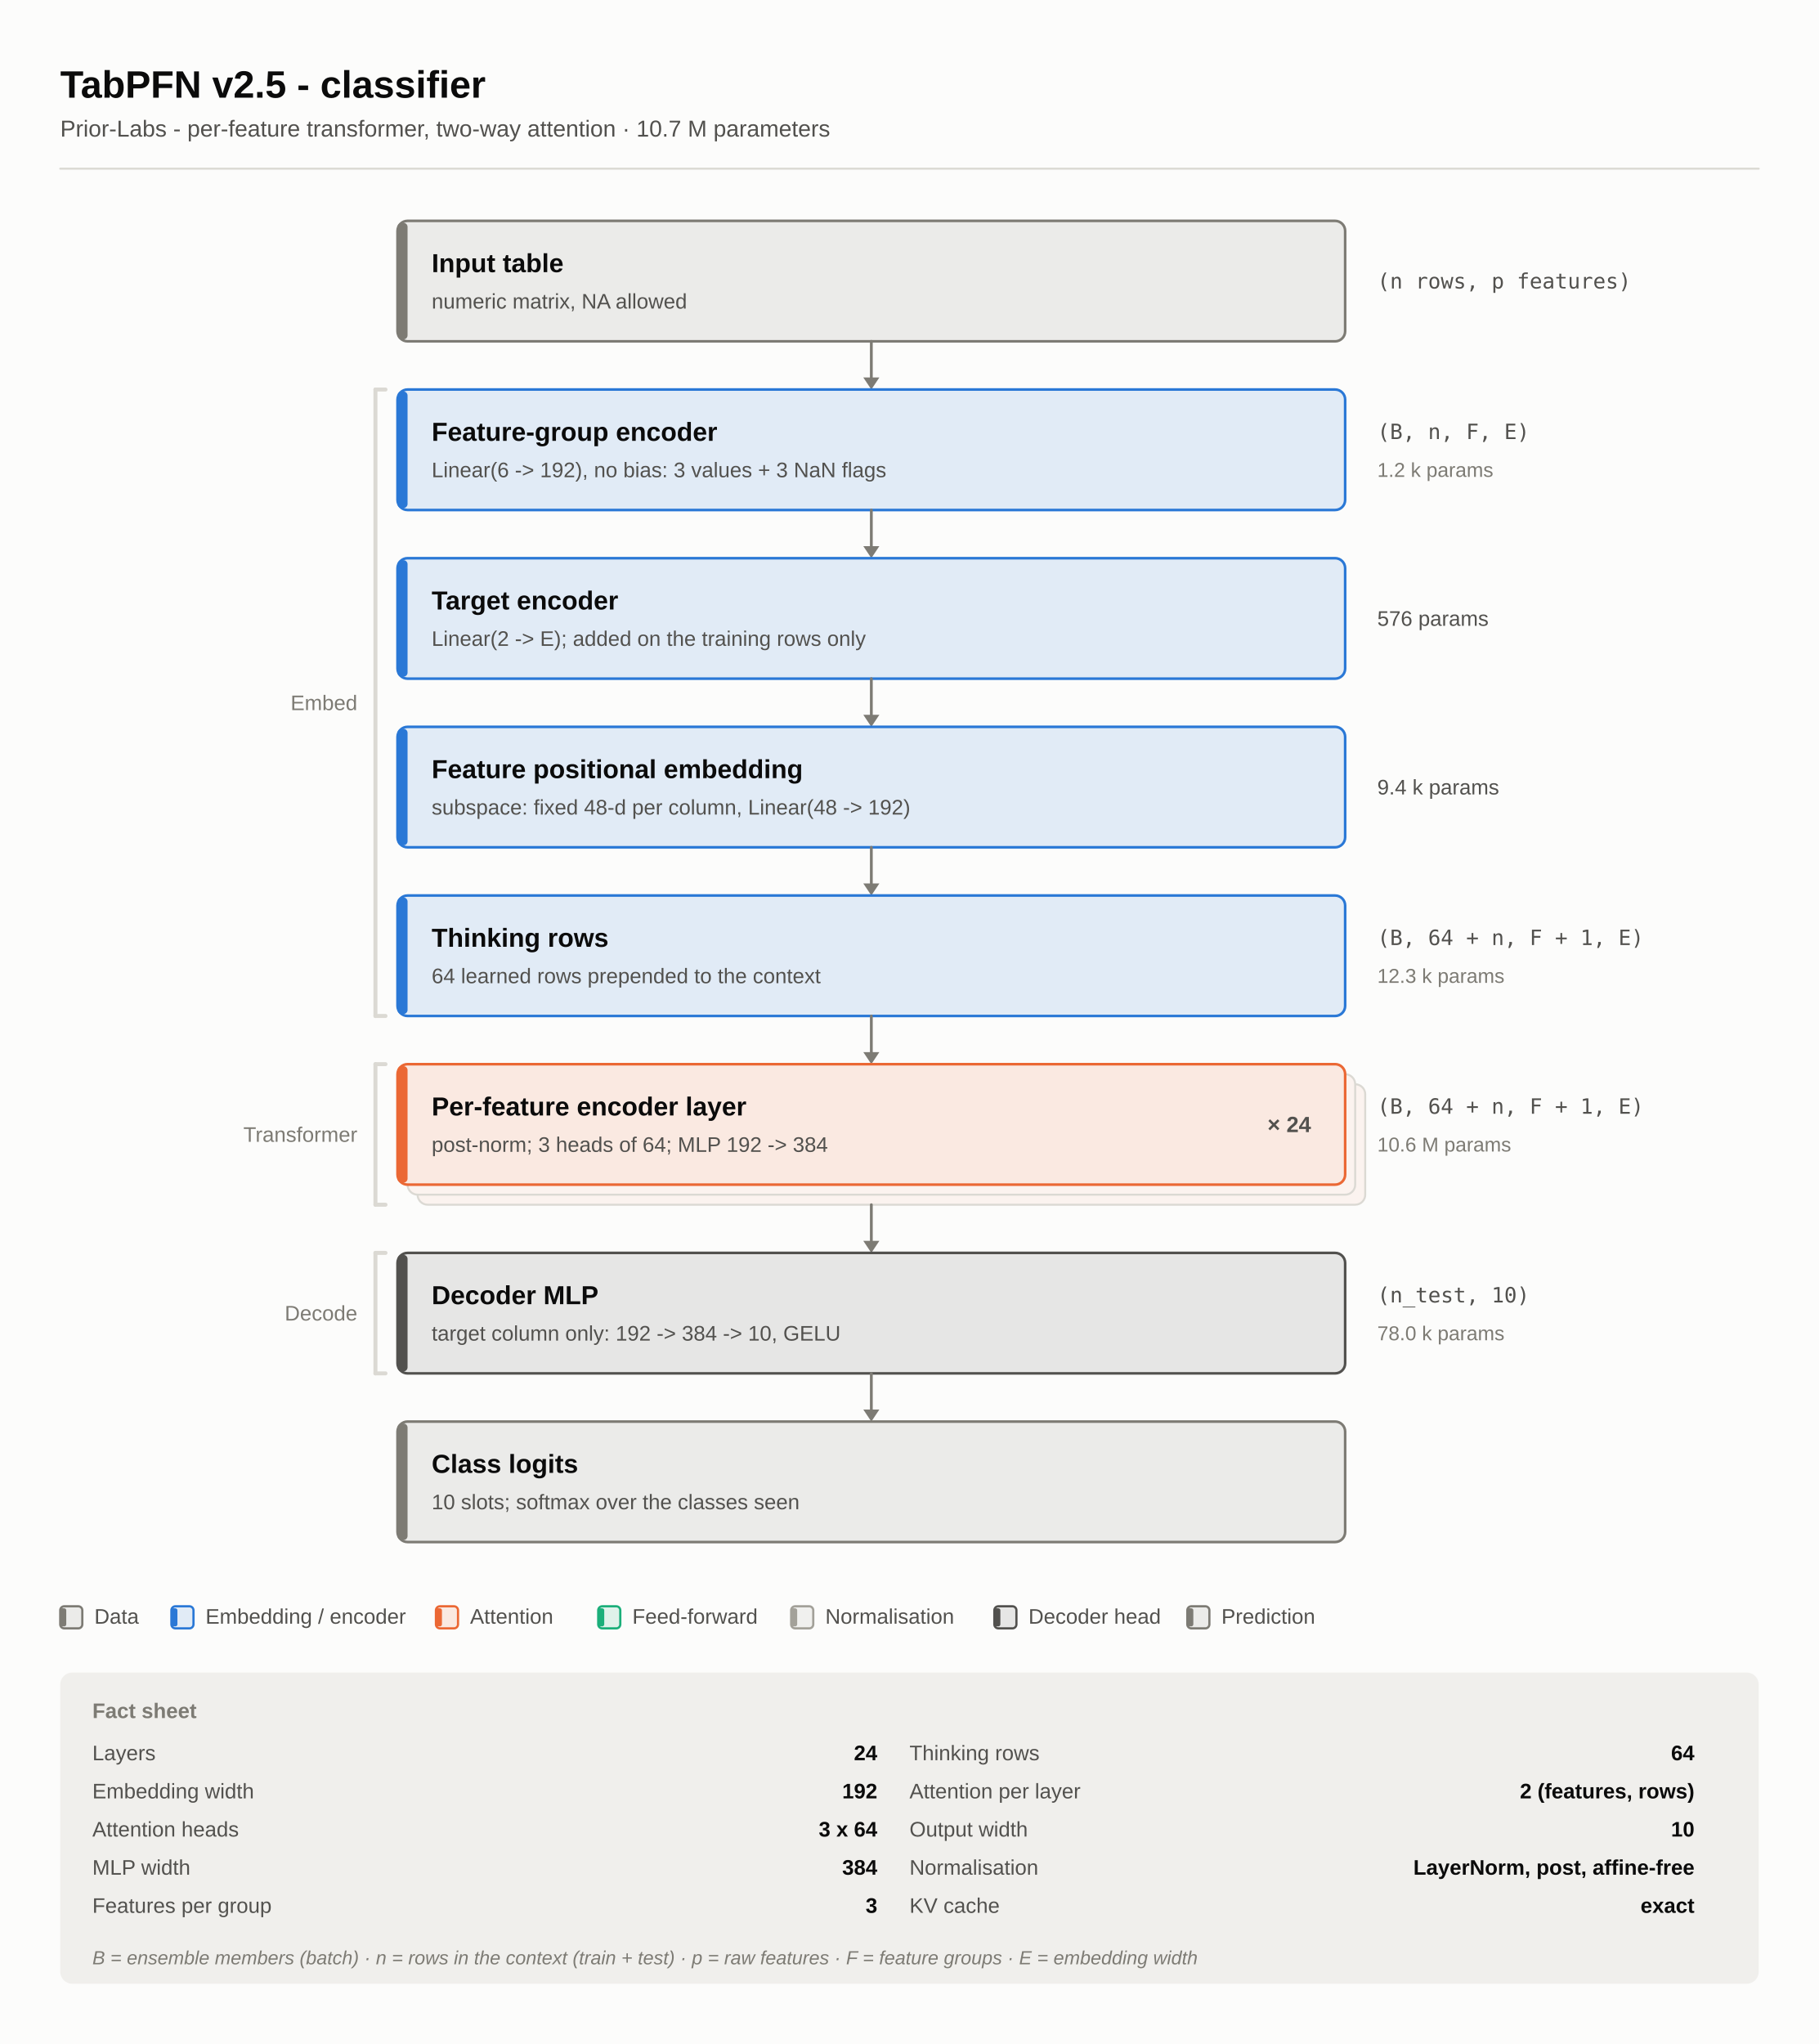
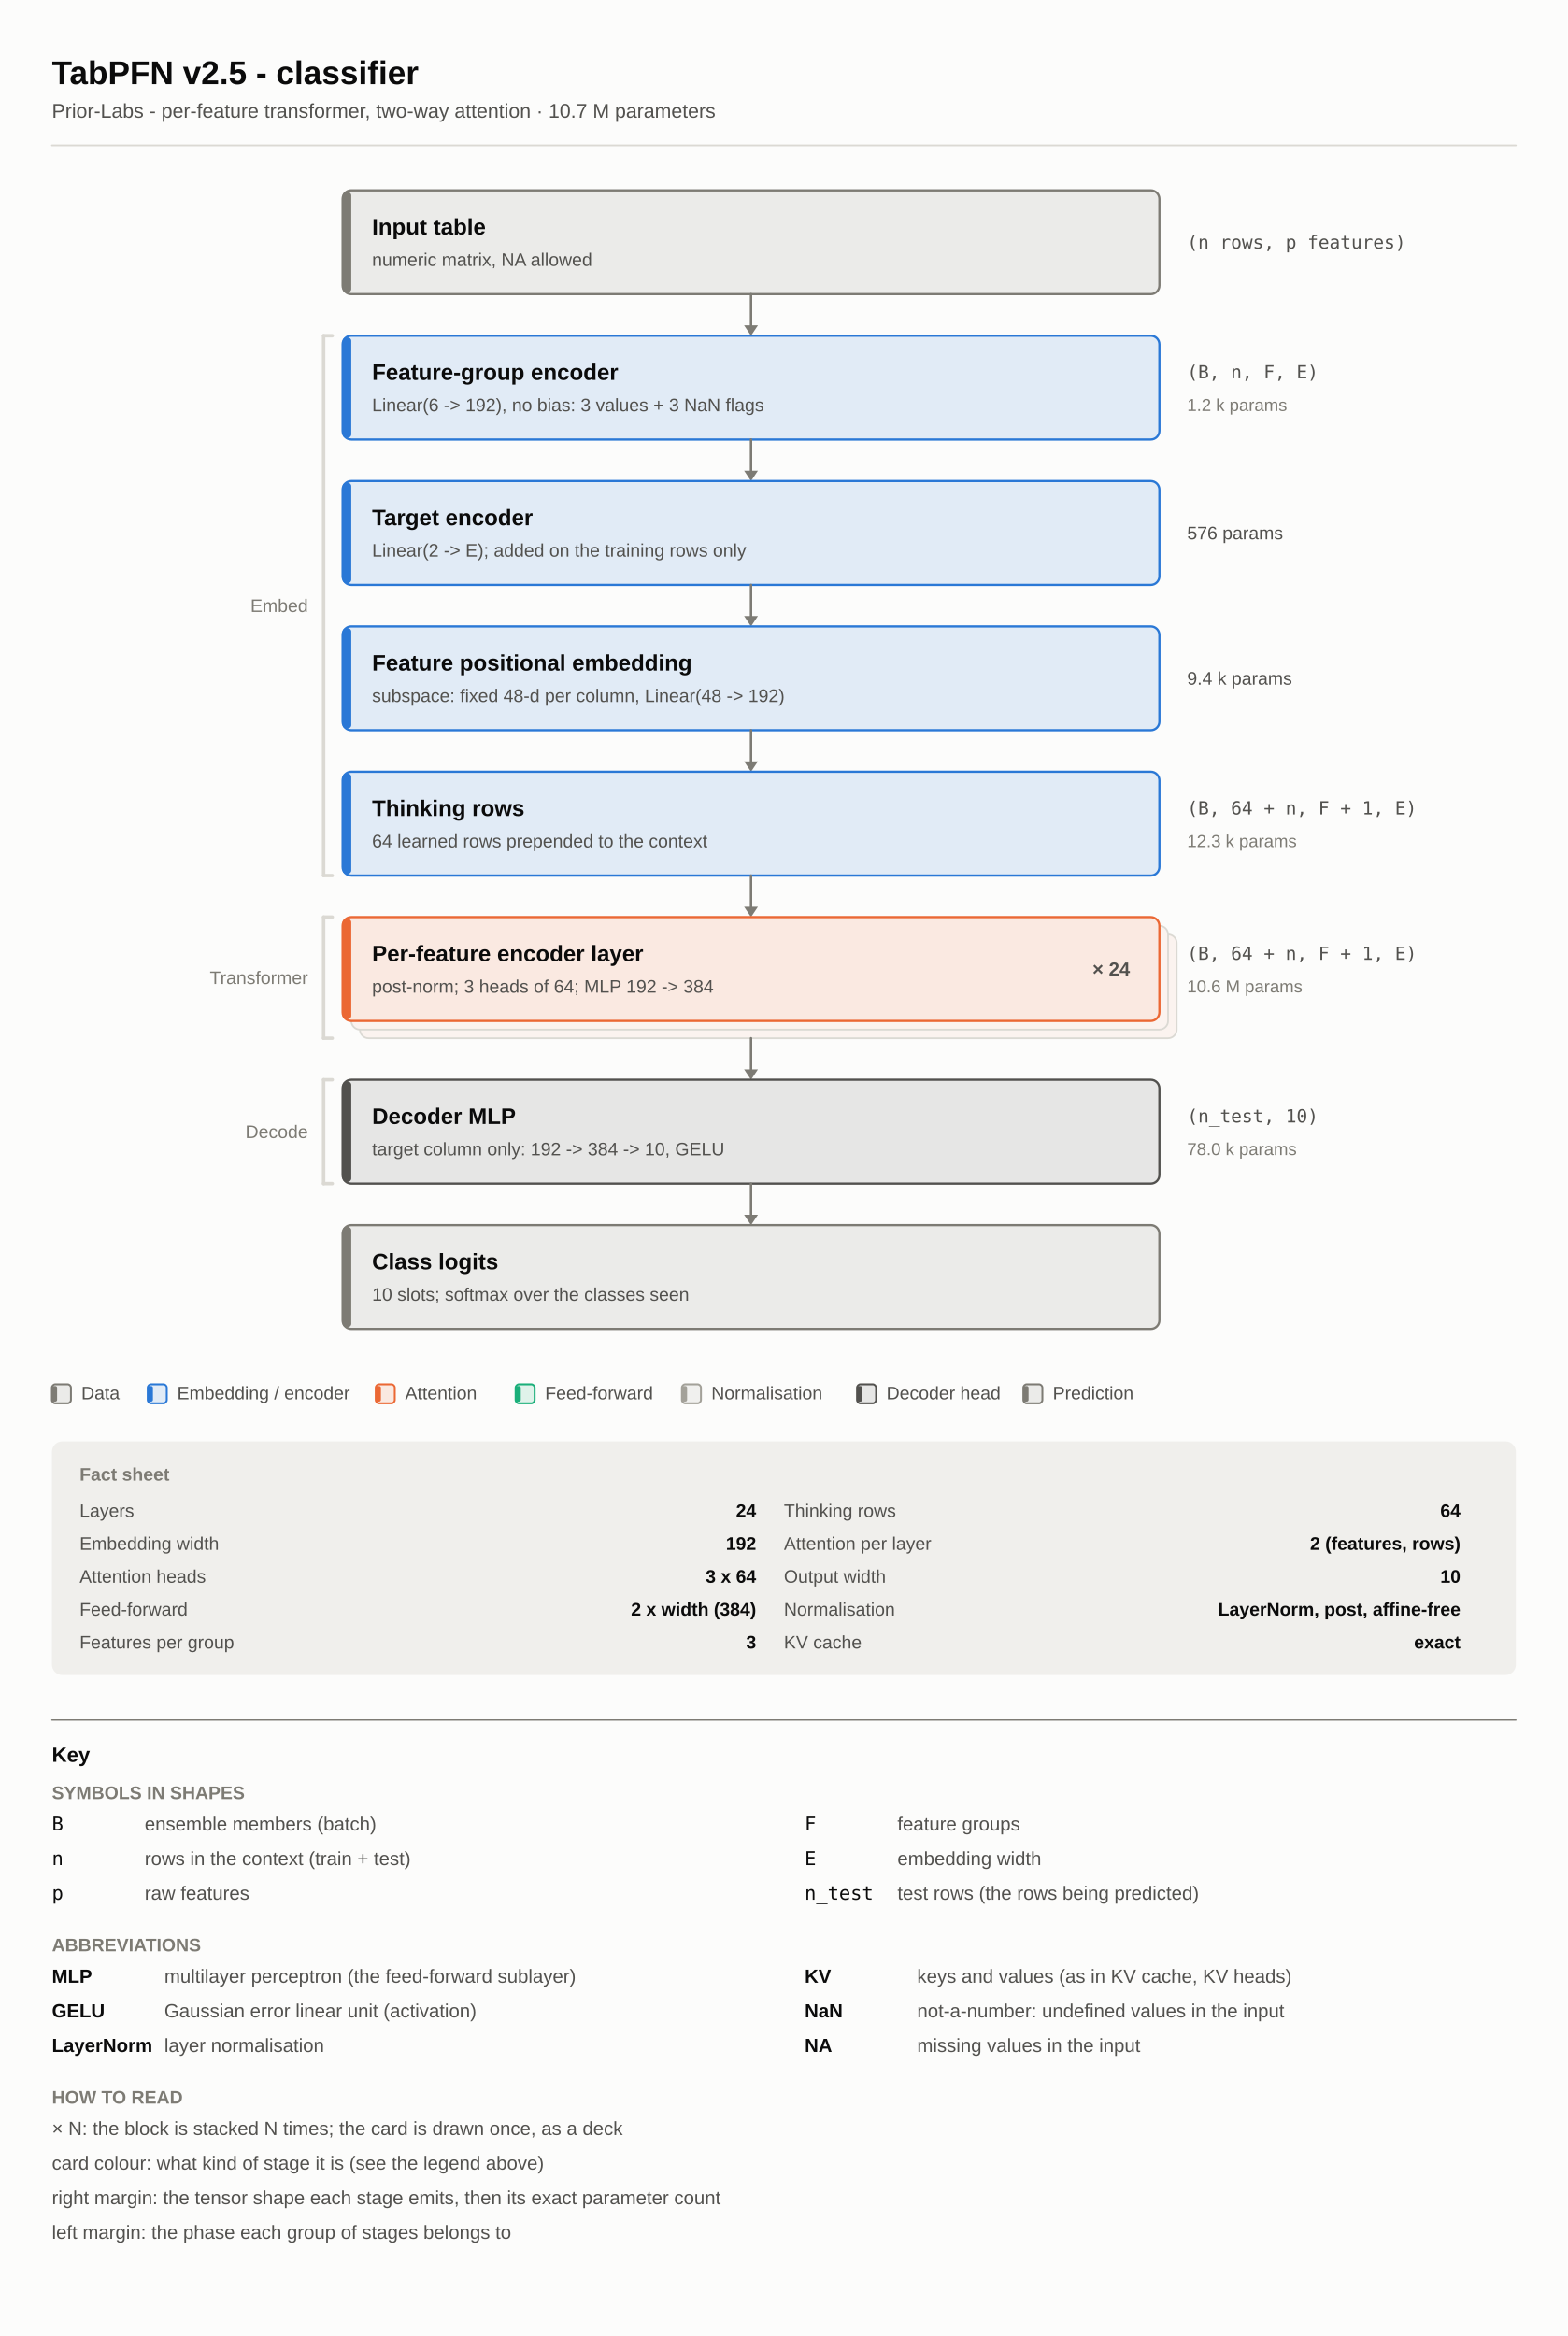
- <svg xmlns="http://www.w3.org/2000/svg" width="906" height="1018" viewBox="0 0 906 1018">
-   <rect width="906" height="1018" fill="#fcfcfb" />
+ <svg xmlns="http://www.w3.org/2000/svg" width="906" height="1350" viewBox="0 0 906 1350">
+   <rect width="906" height="1350" fill="#fcfcfb" />
  <text x="30" y="42" dy="0.35em" font-family="-apple-system, BlinkMacSystemFont, 'Segoe UI', 'Helvetica Neue', Arial, sans-serif" font-size="19px" font-weight="600" fill="#0b0b0b">TabPFN v2.5 - classifier</text>
  <text x="30" y="64" dy="0.35em" font-family="-apple-system, BlinkMacSystemFont, 'Segoe UI', 'Helvetica Neue', Arial, sans-serif" font-size="11.5px" fill="#52514e">Prior-Labs  -  per-feature transformer, two-way attention  ·  10.7 M parameters</text>
  <line x1="30" y1="84" x2="876" y2="84" stroke="#dbd9d3" stroke-width="1" stroke-linecap="round" />
  <rect x="198" y="110" width="472" height="60" rx="5" fill="#EBEBE9" stroke="#7d7b74" stroke-width="1.3" />
  <rect x="198" y="111" width="5" height="58" rx="2" fill="#7d7b74" />
  <text x="215" y="131" dy="0.35em" font-family="-apple-system, BlinkMacSystemFont, 'Segoe UI', 'Helvetica Neue', Arial, sans-serif" font-size="13px" font-weight="600" fill="#0b0b0b">Input table</text>
  <text x="215" y="150" dy="0.35em" font-family="-apple-system, BlinkMacSystemFont, 'Segoe UI', 'Helvetica Neue', Arial, sans-serif" font-size="10.5px" fill="#52514e">numeric matrix, NA allowed</text>
  <text x="686" y="140" dy="0.35em" font-family="ui-monospace, SFMono-Regular, Menlo, Consolas, monospace" font-size="10.5px" fill="#52514e">(n rows, p features)</text>
  <line x1="434" y1="170" x2="434" y2="189" stroke="#7d7b74" stroke-width="1.4" stroke-linecap="round" />
  <polygon points="430,188 438,188 434,194" fill="#7d7b74" />
  <rect x="198" y="194" width="472" height="60" rx="5" fill="#E1EBF6" stroke="#2a78d6" stroke-width="1.3" />
  <rect x="198" y="195" width="5" height="58" rx="2" fill="#2a78d6" />
  <text x="215" y="215" dy="0.35em" font-family="-apple-system, BlinkMacSystemFont, 'Segoe UI', 'Helvetica Neue', Arial, sans-serif" font-size="13px" font-weight="600" fill="#0b0b0b">Feature-group encoder</text>
  <text x="215" y="234" dy="0.35em" font-family="-apple-system, BlinkMacSystemFont, 'Segoe UI', 'Helvetica Neue', Arial, sans-serif" font-size="10.5px" fill="#52514e">Linear(6 -&gt; 192), no bias: 3 values + 3 NaN flags</text>
  <text x="686" y="215" dy="0.35em" font-family="ui-monospace, SFMono-Regular, Menlo, Consolas, monospace" font-size="10.5px" fill="#52514e">(B, n, F, E)</text>
  <text x="686" y="234" dy="0.35em" font-family="-apple-system, BlinkMacSystemFont, 'Segoe UI', 'Helvetica Neue', Arial, sans-serif" font-size="10px" fill="#7d7b74">1.2 k params</text>
  <line x1="434" y1="254" x2="434" y2="273" stroke="#7d7b74" stroke-width="1.4" stroke-linecap="round" />
  <polygon points="430,272 438,272 434,278" fill="#7d7b74" />
  <rect x="198" y="278" width="472" height="60" rx="5" fill="#E1EBF6" stroke="#2a78d6" stroke-width="1.3" />
  <rect x="198" y="279" width="5" height="58" rx="2" fill="#2a78d6" />
  <text x="215" y="299" dy="0.35em" font-family="-apple-system, BlinkMacSystemFont, 'Segoe UI', 'Helvetica Neue', Arial, sans-serif" font-size="13px" font-weight="600" fill="#0b0b0b">Target encoder</text>
  <text x="215" y="318" dy="0.35em" font-family="-apple-system, BlinkMacSystemFont, 'Segoe UI', 'Helvetica Neue', Arial, sans-serif" font-size="10.5px" fill="#52514e">Linear(2 -&gt; E); added on the training rows only</text>
  <text x="686" y="308" dy="0.35em" font-family="-apple-system, BlinkMacSystemFont, 'Segoe UI', 'Helvetica Neue', Arial, sans-serif" font-size="10.5px" fill="#52514e">576 params</text>
  <line x1="434" y1="338" x2="434" y2="357" stroke="#7d7b74" stroke-width="1.4" stroke-linecap="round" />
  <polygon points="430,356 438,356 434,362" fill="#7d7b74" />
  <rect x="198" y="362" width="472" height="60" rx="5" fill="#E1EBF6" stroke="#2a78d6" stroke-width="1.3" />
  <rect x="198" y="363" width="5" height="58" rx="2" fill="#2a78d6" />
  <text x="215" y="383" dy="0.35em" font-family="-apple-system, BlinkMacSystemFont, 'Segoe UI', 'Helvetica Neue', Arial, sans-serif" font-size="13px" font-weight="600" fill="#0b0b0b">Feature positional embedding</text>
  <text x="215" y="402" dy="0.35em" font-family="-apple-system, BlinkMacSystemFont, 'Segoe UI', 'Helvetica Neue', Arial, sans-serif" font-size="10.5px" fill="#52514e">subspace: fixed 48-d per column, Linear(48 -&gt; 192)</text>
  <text x="686" y="392" dy="0.35em" font-family="-apple-system, BlinkMacSystemFont, 'Segoe UI', 'Helvetica Neue', Arial, sans-serif" font-size="10.5px" fill="#52514e">9.4 k params</text>
  <line x1="434" y1="422" x2="434" y2="441" stroke="#7d7b74" stroke-width="1.4" stroke-linecap="round" />
  <polygon points="430,440 438,440 434,446" fill="#7d7b74" />
  <rect x="198" y="446" width="472" height="60" rx="5" fill="#E1EBF6" stroke="#2a78d6" stroke-width="1.3" />
  <rect x="198" y="447" width="5" height="58" rx="2" fill="#2a78d6" />
  <text x="215" y="467" dy="0.35em" font-family="-apple-system, BlinkMacSystemFont, 'Segoe UI', 'Helvetica Neue', Arial, sans-serif" font-size="13px" font-weight="600" fill="#0b0b0b">Thinking rows</text>
  <text x="215" y="486" dy="0.35em" font-family="-apple-system, BlinkMacSystemFont, 'Segoe UI', 'Helvetica Neue', Arial, sans-serif" font-size="10.5px" fill="#52514e">64 learned rows prepended to the context</text>
  <text x="686" y="467" dy="0.35em" font-family="ui-monospace, SFMono-Regular, Menlo, Consolas, monospace" font-size="10.5px" fill="#52514e">(B, 64 + n, F + 1, E)</text>
  <text x="686" y="486" dy="0.35em" font-family="-apple-system, BlinkMacSystemFont, 'Segoe UI', 'Helvetica Neue', Arial, sans-serif" font-size="10px" fill="#7d7b74">12.3 k params</text>
  <line x1="434" y1="506" x2="434" y2="525" stroke="#7d7b74" stroke-width="1.4" stroke-linecap="round" />
  <polygon points="430,524 438,524 434,530" fill="#7d7b74" />
  <rect x="208" y="540" width="472" height="60" rx="5" fill="#FBF3EF" stroke="#dbd9d3" stroke-width="1" />
  <rect x="203" y="535" width="472" height="60" rx="5" fill="#FBF3EF" stroke="#dbd9d3" stroke-width="1" />
  <rect x="198" y="530" width="472" height="60" rx="5" fill="#FAE9E1" stroke="#eb6834" stroke-width="1.3" />
  <rect x="198" y="531" width="5" height="58" rx="2" fill="#eb6834" />
  <text x="215" y="551" dy="0.35em" font-family="-apple-system, BlinkMacSystemFont, 'Segoe UI', 'Helvetica Neue', Arial, sans-serif" font-size="13px" font-weight="600" fill="#0b0b0b">Per-feature encoder layer</text>
  <text x="215" y="570" dy="0.35em" font-family="-apple-system, BlinkMacSystemFont, 'Segoe UI', 'Helvetica Neue', Arial, sans-serif" font-size="10.5px" fill="#52514e">post-norm; 3 heads of 64; MLP 192 -&gt; 384</text>
  <text x="653" y="560" dy="0.35em" font-family="-apple-system, BlinkMacSystemFont, 'Segoe UI', 'Helvetica Neue', Arial, sans-serif" font-size="11px" font-weight="600" text-anchor="end" fill="#52514e">× 24</text>
  <text x="686" y="551" dy="0.35em" font-family="ui-monospace, SFMono-Regular, Menlo, Consolas, monospace" font-size="10.5px" fill="#52514e">(B, 64 + n, F + 1, E)</text>
  <text x="686" y="570" dy="0.35em" font-family="-apple-system, BlinkMacSystemFont, 'Segoe UI', 'Helvetica Neue', Arial, sans-serif" font-size="10px" fill="#7d7b74">10.6 M params</text>
  <line x1="434" y1="600" x2="434" y2="619" stroke="#7d7b74" stroke-width="1.4" stroke-linecap="round" />
  <polygon points="430,618 438,618 434,624" fill="#7d7b74" />
  <rect x="198" y="624" width="472" height="60" rx="5" fill="#E6E6E5" stroke="#52514e" stroke-width="1.3" />
  <rect x="198" y="625" width="5" height="58" rx="2" fill="#52514e" />
  <text x="215" y="645" dy="0.35em" font-family="-apple-system, BlinkMacSystemFont, 'Segoe UI', 'Helvetica Neue', Arial, sans-serif" font-size="13px" font-weight="600" fill="#0b0b0b">Decoder MLP</text>
  <text x="215" y="664" dy="0.35em" font-family="-apple-system, BlinkMacSystemFont, 'Segoe UI', 'Helvetica Neue', Arial, sans-serif" font-size="10.5px" fill="#52514e">target column only: 192 -&gt; 384 -&gt; 10, GELU</text>
  <text x="686" y="645" dy="0.35em" font-family="ui-monospace, SFMono-Regular, Menlo, Consolas, monospace" font-size="10.5px" fill="#52514e">(n_test, 10)</text>
  <text x="686" y="664" dy="0.35em" font-family="-apple-system, BlinkMacSystemFont, 'Segoe UI', 'Helvetica Neue', Arial, sans-serif" font-size="10px" fill="#7d7b74">78.0 k params</text>
  <line x1="434" y1="684" x2="434" y2="703" stroke="#7d7b74" stroke-width="1.4" stroke-linecap="round" />
  <polygon points="430,702 438,702 434,708" fill="#7d7b74" />
  <rect x="198" y="708" width="472" height="60" rx="5" fill="#EBEBE9" stroke="#7d7b74" stroke-width="1.3" />
  <rect x="198" y="709" width="5" height="58" rx="2" fill="#7d7b74" />
  <text x="215" y="729" dy="0.35em" font-family="-apple-system, BlinkMacSystemFont, 'Segoe UI', 'Helvetica Neue', Arial, sans-serif" font-size="13px" font-weight="600" fill="#0b0b0b">Class logits</text>
  <text x="215" y="748" dy="0.35em" font-family="-apple-system, BlinkMacSystemFont, 'Segoe UI', 'Helvetica Neue', Arial, sans-serif" font-size="10.5px" fill="#52514e">10 slots; softmax over the classes seen</text>
  <line x1="187" y1="194" x2="187" y2="506" stroke="#dbd9d3" stroke-width="2" stroke-linecap="round" />
  <line x1="187" y1="194" x2="192" y2="194" stroke="#dbd9d3" stroke-width="2" stroke-linecap="round" />
  <line x1="187" y1="506" x2="192" y2="506" stroke="#dbd9d3" stroke-width="2" stroke-linecap="round" />
  <text x="178" y="350" dy="0.35em" font-family="-apple-system, BlinkMacSystemFont, 'Segoe UI', 'Helvetica Neue', Arial, sans-serif" font-size="10.5px" text-anchor="end" fill="#7d7b74">Embed</text>
  <line x1="187" y1="530" x2="187" y2="600" stroke="#dbd9d3" stroke-width="2" stroke-linecap="round" />
  <line x1="187" y1="530" x2="192" y2="530" stroke="#dbd9d3" stroke-width="2" stroke-linecap="round" />
  <line x1="187" y1="600" x2="192" y2="600" stroke="#dbd9d3" stroke-width="2" stroke-linecap="round" />
  <text x="178" y="565" dy="0.35em" font-family="-apple-system, BlinkMacSystemFont, 'Segoe UI', 'Helvetica Neue', Arial, sans-serif" font-size="10.5px" text-anchor="end" fill="#7d7b74">Transformer</text>
  <line x1="187" y1="624" x2="187" y2="684" stroke="#dbd9d3" stroke-width="2" stroke-linecap="round" />
  <line x1="187" y1="624" x2="192" y2="624" stroke="#dbd9d3" stroke-width="2" stroke-linecap="round" />
  <line x1="187" y1="684" x2="192" y2="684" stroke="#dbd9d3" stroke-width="2" stroke-linecap="round" />
  <text x="178" y="654" dy="0.35em" font-family="-apple-system, BlinkMacSystemFont, 'Segoe UI', 'Helvetica Neue', Arial, sans-serif" font-size="10.5px" text-anchor="end" fill="#7d7b74">Decode</text>
  <rect x="30" y="800" width="11" height="11" rx="2" fill="#EBEBE9" stroke="#7d7b74" stroke-width="1.1" />
  <rect x="30" y="801" width="3" height="9" rx="1" fill="#7d7b74" />
  <text x="47" y="805" dy="0.35em" font-family="-apple-system, BlinkMacSystemFont, 'Segoe UI', 'Helvetica Neue', Arial, sans-serif" font-size="10.5px" fill="#52514e">Data</text>
  <rect x="85.37" y="800" width="11" height="11" rx="2" fill="#E1EBF6" stroke="#2a78d6" stroke-width="1.1" />
  <rect x="85.37" y="801" width="3" height="9" rx="1" fill="#2a78d6" />
  <text x="102.37" y="805" dy="0.35em" font-family="-apple-system, BlinkMacSystemFont, 'Segoe UI', 'Helvetica Neue', Arial, sans-serif" font-size="10.5px" fill="#52514e">Embedding / encoder</text>
  <rect x="217.13" y="800" width="11" height="11" rx="2" fill="#FAE9E1" stroke="#eb6834" stroke-width="1.1" />
  <rect x="217.13" y="801" width="3" height="9" rx="1" fill="#eb6834" />
  <text x="234.13" y="805" dy="0.35em" font-family="-apple-system, BlinkMacSystemFont, 'Segoe UI', 'Helvetica Neue', Arial, sans-serif" font-size="10.5px" fill="#52514e">Attention</text>
  <rect x="297.96" y="800" width="11" height="11" rx="2" fill="#DFF2EA" stroke="#1baf7a" stroke-width="1.1" />
  <rect x="297.96" y="801" width="3" height="9" rx="1" fill="#1baf7a" />
  <text x="314.96" y="805" dy="0.35em" font-family="-apple-system, BlinkMacSystemFont, 'Segoe UI', 'Helvetica Neue', Arial, sans-serif" font-size="10.5px" fill="#52514e">Feed-forward</text>
  <rect x="394.07" y="800" width="11" height="11" rx="2" fill="#F0F0EE" stroke="#a3a199" stroke-width="1.1" />
  <rect x="394.07" y="801" width="3" height="9" rx="1" fill="#a3a199" />
  <text x="411.07" y="805" dy="0.35em" font-family="-apple-system, BlinkMacSystemFont, 'Segoe UI', 'Helvetica Neue', Arial, sans-serif" font-size="10.5px" fill="#52514e">Normalisation</text>
  <rect x="495.27" y="800" width="11" height="11" rx="2" fill="#E6E6E5" stroke="#52514e" stroke-width="1.1" />
  <rect x="495.27" y="801" width="3" height="9" rx="1" fill="#52514e" />
  <text x="512.27" y="805" dy="0.35em" font-family="-apple-system, BlinkMacSystemFont, 'Segoe UI', 'Helvetica Neue', Arial, sans-serif" font-size="10.5px" fill="#52514e">Decoder head</text>
  <rect x="591.38" y="800" width="11" height="11" rx="2" fill="#EBEBE9" stroke="#7d7b74" stroke-width="1.1" />
  <rect x="591.38" y="801" width="3" height="9" rx="1" fill="#7d7b74" />
  <text x="608.38" y="805" dy="0.35em" font-family="-apple-system, BlinkMacSystemFont, 'Segoe UI', 'Helvetica Neue', Arial, sans-serif" font-size="10.5px" fill="#52514e">Prediction</text>
-   <rect x="30" y="833" width="846" height="155" rx="6" fill="#f0efec" />
+   <rect x="30" y="833" width="846" height="135" rx="6" fill="#f0efec" />
  <text x="46" y="852" dy="0.35em" font-family="-apple-system, BlinkMacSystemFont, 'Segoe UI', 'Helvetica Neue', Arial, sans-serif" font-size="10.5px" font-weight="600" fill="#7d7b74">Fact sheet</text>
  <text x="46" y="873" dy="0.35em" font-family="-apple-system, BlinkMacSystemFont, 'Segoe UI', 'Helvetica Neue', Arial, sans-serif" font-size="10.5px" fill="#52514e">Layers</text>
  <text x="437" y="873" dy="0.35em" font-family="-apple-system, BlinkMacSystemFont, 'Segoe UI', 'Helvetica Neue', Arial, sans-serif" font-size="10.5px" font-weight="600" text-anchor="end" fill="#0b0b0b">24</text>
  <text x="46" y="892" dy="0.35em" font-family="-apple-system, BlinkMacSystemFont, 'Segoe UI', 'Helvetica Neue', Arial, sans-serif" font-size="10.5px" fill="#52514e">Embedding width</text>
  <text x="437" y="892" dy="0.35em" font-family="-apple-system, BlinkMacSystemFont, 'Segoe UI', 'Helvetica Neue', Arial, sans-serif" font-size="10.5px" font-weight="600" text-anchor="end" fill="#0b0b0b">192</text>
  <text x="46" y="911" dy="0.35em" font-family="-apple-system, BlinkMacSystemFont, 'Segoe UI', 'Helvetica Neue', Arial, sans-serif" font-size="10.5px" fill="#52514e">Attention heads</text>
  <text x="437" y="911" dy="0.35em" font-family="-apple-system, BlinkMacSystemFont, 'Segoe UI', 'Helvetica Neue', Arial, sans-serif" font-size="10.5px" font-weight="600" text-anchor="end" fill="#0b0b0b">3 x 64</text>
-   <text x="46" y="930" dy="0.35em" font-family="-apple-system, BlinkMacSystemFont, 'Segoe UI', 'Helvetica Neue', Arial, sans-serif" font-size="10.5px" fill="#52514e">MLP width</text>
-   <text x="437" y="930" dy="0.35em" font-family="-apple-system, BlinkMacSystemFont, 'Segoe UI', 'Helvetica Neue', Arial, sans-serif" font-size="10.5px" font-weight="600" text-anchor="end" fill="#0b0b0b">384</text>
+   <text x="46" y="930" dy="0.35em" font-family="-apple-system, BlinkMacSystemFont, 'Segoe UI', 'Helvetica Neue', Arial, sans-serif" font-size="10.5px" fill="#52514e">Feed-forward</text>
+   <text x="437" y="930" dy="0.35em" font-family="-apple-system, BlinkMacSystemFont, 'Segoe UI', 'Helvetica Neue', Arial, sans-serif" font-size="10.5px" font-weight="600" text-anchor="end" fill="#0b0b0b">2 x width (384)</text>
  <text x="46" y="949" dy="0.35em" font-family="-apple-system, BlinkMacSystemFont, 'Segoe UI', 'Helvetica Neue', Arial, sans-serif" font-size="10.5px" fill="#52514e">Features per group</text>
  <text x="437" y="949" dy="0.35em" font-family="-apple-system, BlinkMacSystemFont, 'Segoe UI', 'Helvetica Neue', Arial, sans-serif" font-size="10.5px" font-weight="600" text-anchor="end" fill="#0b0b0b">3</text>
  <text x="453" y="873" dy="0.35em" font-family="-apple-system, BlinkMacSystemFont, 'Segoe UI', 'Helvetica Neue', Arial, sans-serif" font-size="10.5px" fill="#52514e">Thinking rows</text>
  <text x="844" y="873" dy="0.35em" font-family="-apple-system, BlinkMacSystemFont, 'Segoe UI', 'Helvetica Neue', Arial, sans-serif" font-size="10.5px" font-weight="600" text-anchor="end" fill="#0b0b0b">64</text>
  <text x="453" y="892" dy="0.35em" font-family="-apple-system, BlinkMacSystemFont, 'Segoe UI', 'Helvetica Neue', Arial, sans-serif" font-size="10.5px" fill="#52514e">Attention per layer</text>
  <text x="844" y="892" dy="0.35em" font-family="-apple-system, BlinkMacSystemFont, 'Segoe UI', 'Helvetica Neue', Arial, sans-serif" font-size="10.5px" font-weight="600" text-anchor="end" fill="#0b0b0b">2 (features, rows)</text>
  <text x="453" y="911" dy="0.35em" font-family="-apple-system, BlinkMacSystemFont, 'Segoe UI', 'Helvetica Neue', Arial, sans-serif" font-size="10.5px" fill="#52514e">Output width</text>
  <text x="844" y="911" dy="0.35em" font-family="-apple-system, BlinkMacSystemFont, 'Segoe UI', 'Helvetica Neue', Arial, sans-serif" font-size="10.5px" font-weight="600" text-anchor="end" fill="#0b0b0b">10</text>
  <text x="453" y="930" dy="0.35em" font-family="-apple-system, BlinkMacSystemFont, 'Segoe UI', 'Helvetica Neue', Arial, sans-serif" font-size="10.5px" fill="#52514e">Normalisation</text>
  <text x="844" y="930" dy="0.35em" font-family="-apple-system, BlinkMacSystemFont, 'Segoe UI', 'Helvetica Neue', Arial, sans-serif" font-size="10.5px" font-weight="600" text-anchor="end" fill="#0b0b0b">LayerNorm, post, affine-free</text>
  <text x="453" y="949" dy="0.35em" font-family="-apple-system, BlinkMacSystemFont, 'Segoe UI', 'Helvetica Neue', Arial, sans-serif" font-size="10.5px" fill="#52514e">KV cache</text>
  <text x="844" y="949" dy="0.35em" font-family="-apple-system, BlinkMacSystemFont, 'Segoe UI', 'Helvetica Neue', Arial, sans-serif" font-size="10.5px" font-weight="600" text-anchor="end" fill="#0b0b0b">exact</text>
-   <text x="46" y="975" dy="0.35em" font-family="-apple-system, BlinkMacSystemFont, 'Segoe UI', 'Helvetica Neue', Arial, sans-serif" font-size="9.5px" font-style="italic" fill="#7d7b74">B = ensemble members (batch)   ·   n = rows in the context (train + test)   ·   p = raw features   ·   F = feature groups   ·   E = embedding width</text>
+   <line x1="30" y1="994" x2="876" y2="994" stroke="#7d7b74" stroke-width="0.8" stroke-linecap="round" />
+   <text x="30" y="1014" dy="0.35em" font-family="-apple-system, BlinkMacSystemFont, 'Segoe UI', 'Helvetica Neue', Arial, sans-serif" font-size="12px" font-weight="600" fill="#0b0b0b">Key</text>
+   <text x="30" y="1036" dy="0.35em" font-family="-apple-system, BlinkMacSystemFont, 'Segoe UI', 'Helvetica Neue', Arial, sans-serif" font-size="10.5px" font-weight="600" fill="#7d7b74">SYMBOLS IN SHAPES</text>
+   <text x="30" y="1054" dy="0.35em" font-family="ui-monospace, SFMono-Regular, Menlo, Consolas, monospace" font-size="11px" fill="#0b0b0b">B</text>
+   <text x="83.6" y="1054" dy="0.35em" font-family="-apple-system, BlinkMacSystemFont, 'Segoe UI', 'Helvetica Neue', Arial, sans-serif" font-size="11px" fill="#52514e">ensemble members (batch)</text>
+   <text x="30" y="1074" dy="0.35em" font-family="ui-monospace, SFMono-Regular, Menlo, Consolas, monospace" font-size="11px" fill="#0b0b0b">n</text>
+   <text x="83.6" y="1074" dy="0.35em" font-family="-apple-system, BlinkMacSystemFont, 'Segoe UI', 'Helvetica Neue', Arial, sans-serif" font-size="11px" fill="#52514e">rows in the context (train + test)</text>
+   <text x="30" y="1094" dy="0.35em" font-family="ui-monospace, SFMono-Regular, Menlo, Consolas, monospace" font-size="11px" fill="#0b0b0b">p</text>
+   <text x="83.6" y="1094" dy="0.35em" font-family="-apple-system, BlinkMacSystemFont, 'Segoe UI', 'Helvetica Neue', Arial, sans-serif" font-size="11px" fill="#52514e">raw features</text>
+   <text x="465" y="1054" dy="0.35em" font-family="ui-monospace, SFMono-Regular, Menlo, Consolas, monospace" font-size="11px" fill="#0b0b0b">F</text>
+   <text x="518.6" y="1054" dy="0.35em" font-family="-apple-system, BlinkMacSystemFont, 'Segoe UI', 'Helvetica Neue', Arial, sans-serif" font-size="11px" fill="#52514e">feature groups</text>
+   <text x="465" y="1074" dy="0.35em" font-family="ui-monospace, SFMono-Regular, Menlo, Consolas, monospace" font-size="11px" fill="#0b0b0b">E</text>
+   <text x="518.6" y="1074" dy="0.35em" font-family="-apple-system, BlinkMacSystemFont, 'Segoe UI', 'Helvetica Neue', Arial, sans-serif" font-size="11px" fill="#52514e">embedding width</text>
+   <text x="465" y="1094" dy="0.35em" font-family="ui-monospace, SFMono-Regular, Menlo, Consolas, monospace" font-size="11px" fill="#0b0b0b">n_test</text>
+   <text x="518.6" y="1094" dy="0.35em" font-family="-apple-system, BlinkMacSystemFont, 'Segoe UI', 'Helvetica Neue', Arial, sans-serif" font-size="11px" fill="#52514e">test rows (the rows being predicted)</text>
+   <text x="30" y="1124" dy="0.35em" font-family="-apple-system, BlinkMacSystemFont, 'Segoe UI', 'Helvetica Neue', Arial, sans-serif" font-size="10.5px" font-weight="600" fill="#7d7b74">ABBREVIATIONS</text>
+   <text x="30" y="1142" dy="0.35em" font-family="-apple-system, BlinkMacSystemFont, 'Segoe UI', 'Helvetica Neue', Arial, sans-serif" font-size="11px" font-weight="600" fill="#0b0b0b">MLP</text>
+   <text x="94.98" y="1142" dy="0.35em" font-family="-apple-system, BlinkMacSystemFont, 'Segoe UI', 'Helvetica Neue', Arial, sans-serif" font-size="11px" fill="#52514e">multilayer perceptron (the feed-forward sublayer)</text>
+   <text x="30" y="1162" dy="0.35em" font-family="-apple-system, BlinkMacSystemFont, 'Segoe UI', 'Helvetica Neue', Arial, sans-serif" font-size="11px" font-weight="600" fill="#0b0b0b">GELU</text>
+   <text x="94.98" y="1162" dy="0.35em" font-family="-apple-system, BlinkMacSystemFont, 'Segoe UI', 'Helvetica Neue', Arial, sans-serif" font-size="11px" fill="#52514e">Gaussian error linear unit (activation)</text>
+   <text x="30" y="1182" dy="0.35em" font-family="-apple-system, BlinkMacSystemFont, 'Segoe UI', 'Helvetica Neue', Arial, sans-serif" font-size="11px" font-weight="600" fill="#0b0b0b">LayerNorm</text>
+   <text x="94.98" y="1182" dy="0.35em" font-family="-apple-system, BlinkMacSystemFont, 'Segoe UI', 'Helvetica Neue', Arial, sans-serif" font-size="11px" fill="#52514e">layer normalisation</text>
+   <text x="465" y="1142" dy="0.35em" font-family="-apple-system, BlinkMacSystemFont, 'Segoe UI', 'Helvetica Neue', Arial, sans-serif" font-size="11px" font-weight="600" fill="#0b0b0b">KV</text>
+   <text x="529.98" y="1142" dy="0.35em" font-family="-apple-system, BlinkMacSystemFont, 'Segoe UI', 'Helvetica Neue', Arial, sans-serif" font-size="11px" fill="#52514e">keys and values (as in KV cache, KV heads)</text>
+   <text x="465" y="1162" dy="0.35em" font-family="-apple-system, BlinkMacSystemFont, 'Segoe UI', 'Helvetica Neue', Arial, sans-serif" font-size="11px" font-weight="600" fill="#0b0b0b">NaN</text>
+   <text x="529.98" y="1162" dy="0.35em" font-family="-apple-system, BlinkMacSystemFont, 'Segoe UI', 'Helvetica Neue', Arial, sans-serif" font-size="11px" fill="#52514e">not-a-number: undefined values in the input</text>
+   <text x="465" y="1182" dy="0.35em" font-family="-apple-system, BlinkMacSystemFont, 'Segoe UI', 'Helvetica Neue', Arial, sans-serif" font-size="11px" font-weight="600" fill="#0b0b0b">NA</text>
+   <text x="529.98" y="1182" dy="0.35em" font-family="-apple-system, BlinkMacSystemFont, 'Segoe UI', 'Helvetica Neue', Arial, sans-serif" font-size="11px" fill="#52514e">missing values in the input</text>
+   <text x="30" y="1212" dy="0.35em" font-family="-apple-system, BlinkMacSystemFont, 'Segoe UI', 'Helvetica Neue', Arial, sans-serif" font-size="10.5px" font-weight="600" fill="#7d7b74">HOW TO READ</text>
+   <text x="30" y="1230" dy="0.35em" font-family="-apple-system, BlinkMacSystemFont, 'Segoe UI', 'Helvetica Neue', Arial, sans-serif" font-size="11px" fill="#52514e">× N: the block is stacked N times; the card is drawn once, as a deck</text>
+   <text x="30" y="1250" dy="0.35em" font-family="-apple-system, BlinkMacSystemFont, 'Segoe UI', 'Helvetica Neue', Arial, sans-serif" font-size="11px" fill="#52514e">card colour: what kind of stage it is (see the legend above)</text>
+   <text x="30" y="1270" dy="0.35em" font-family="-apple-system, BlinkMacSystemFont, 'Segoe UI', 'Helvetica Neue', Arial, sans-serif" font-size="11px" fill="#52514e">right margin: the tensor shape each stage emits, then its exact parameter count</text>
+   <text x="30" y="1290" dy="0.35em" font-family="-apple-system, BlinkMacSystemFont, 'Segoe UI', 'Helvetica Neue', Arial, sans-serif" font-size="11px" fill="#52514e">left margin: the phase each group of stages belongs to</text>
</svg>
